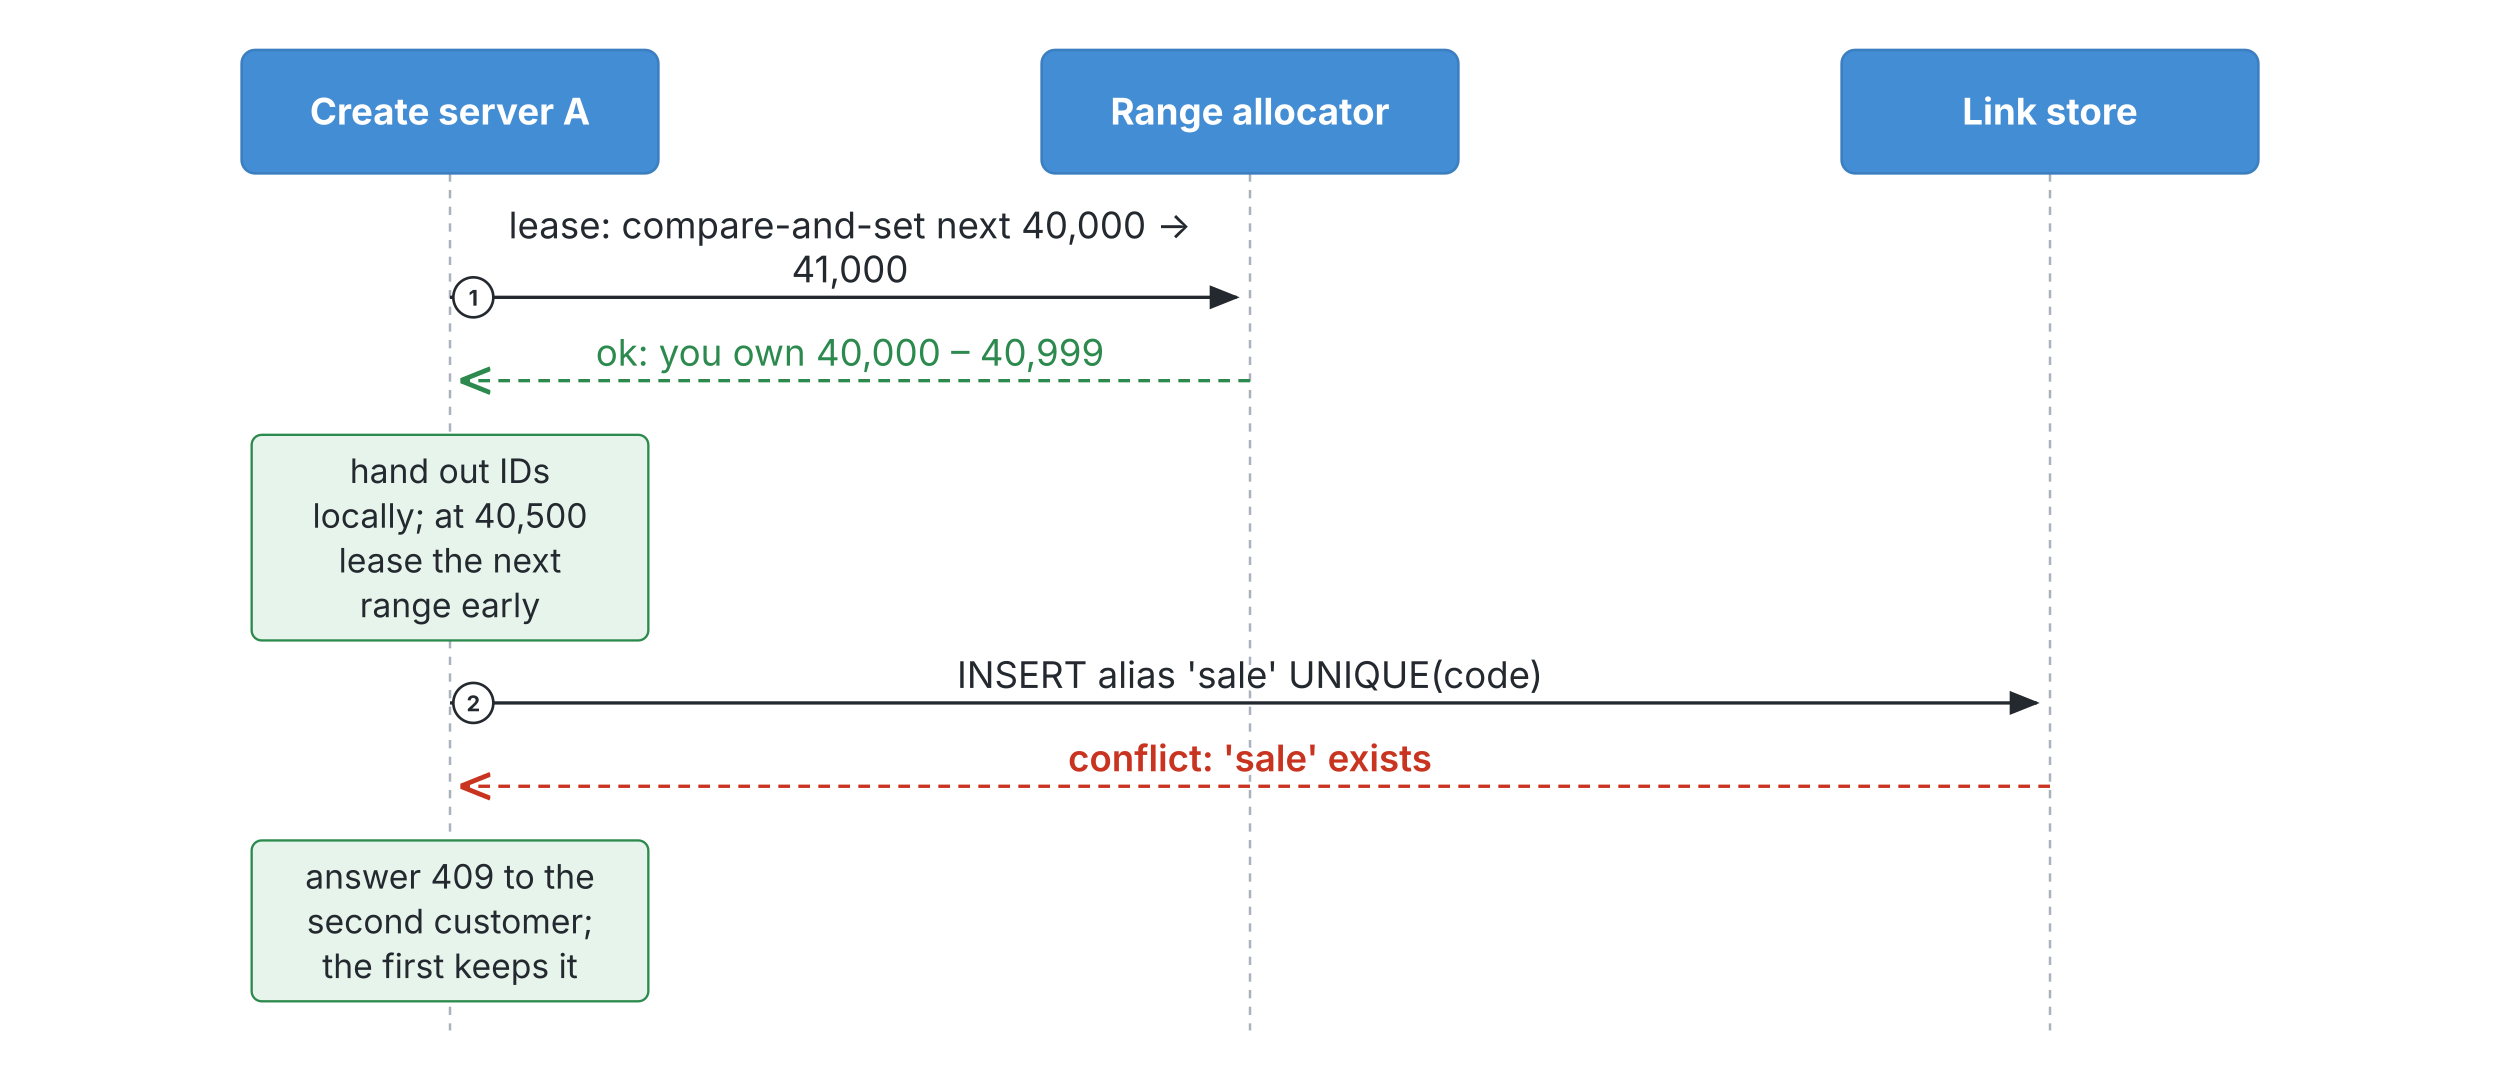
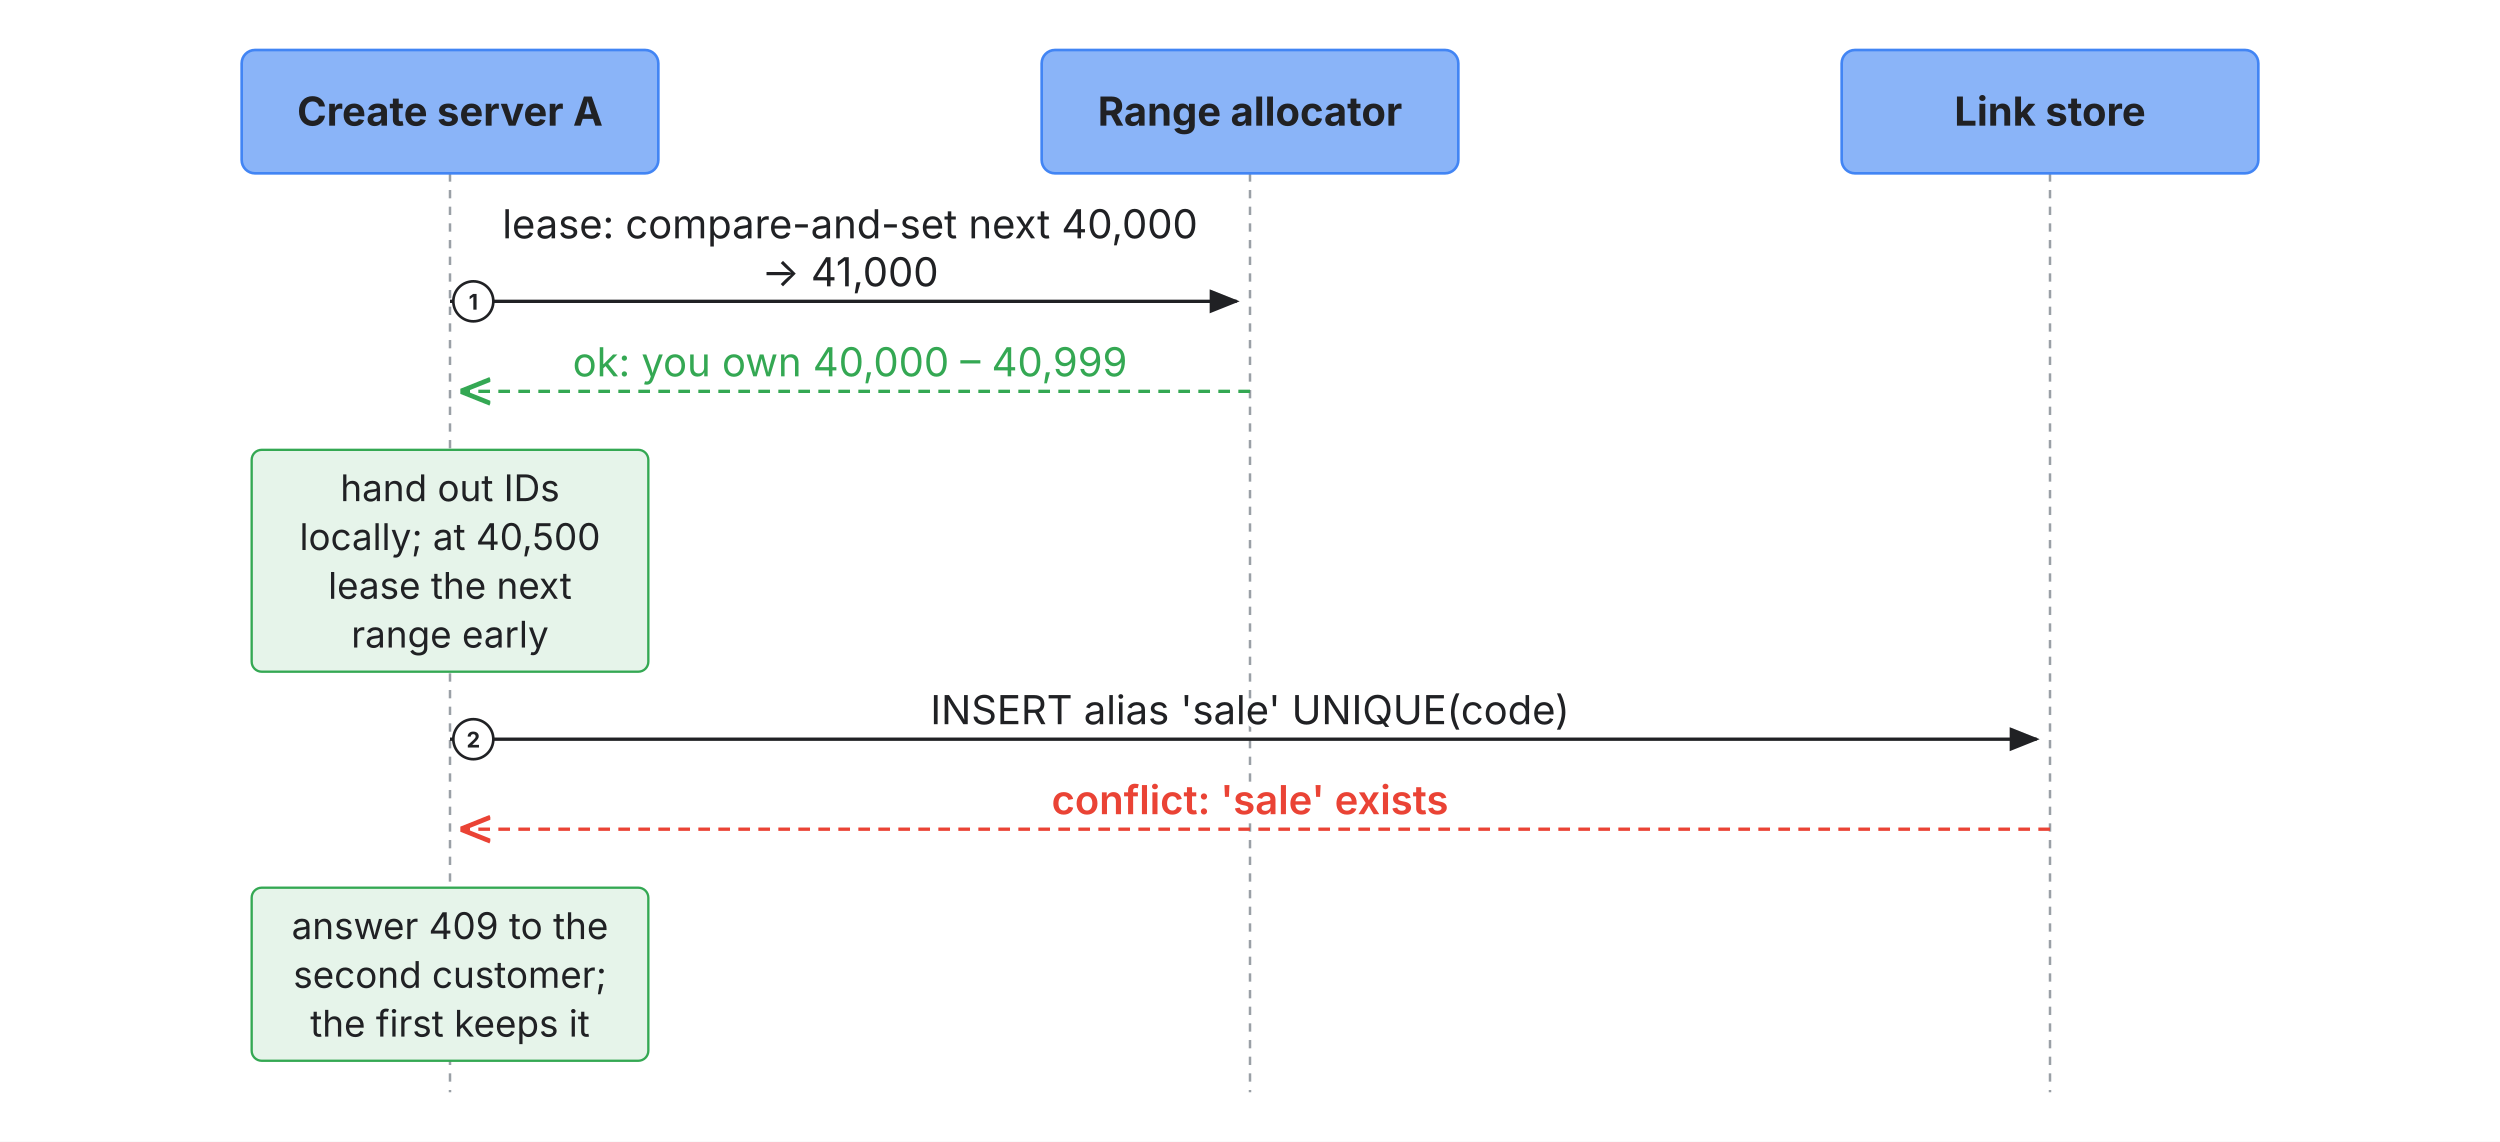
- <svg xmlns="http://www.w3.org/2000/svg" class="seq" viewBox="0 0 1500 648" width="1500" height="648">
+ <svg xmlns="http://www.w3.org/2000/svg" class="seq" viewBox="0 0 1500 685" width="1500" height="685">
  <defs>
-     <marker id="sq-f-24292f" viewBox="0 0 10 10" refX="9" refY="5" markerWidth="9" markerHeight="9" orient="auto">
-       <path d="M0,1 L10,5 L0,9 z" fill="#24292f" />
+     <marker id="sq-f-202124" viewBox="0 0 10 10" refX="9" refY="5" markerWidth="9" markerHeight="9" orient="auto">
+       <path d="M0,1 L10,5 L0,9 z" fill="#202124" />
    </marker>
-     <marker id="sq-o-24292f" viewBox="0 0 10 10" refX="9" refY="5" markerWidth="9" markerHeight="9" orient="auto">
-       <path d="M0,1 L10,5 L0,9" fill="none" stroke="#24292f" stroke-width="1.6" />
+     <marker id="sq-o-202124" viewBox="0 0 10 10" refX="9" refY="5" markerWidth="9" markerHeight="9" orient="auto">
+       <path d="M0,1 L10,5 L0,9" fill="none" stroke="#202124" stroke-width="1.6" />
    </marker>
-     <marker id="sq-f-2d8a4e" viewBox="0 0 10 10" refX="9" refY="5" markerWidth="9" markerHeight="9" orient="auto">
-       <path d="M0,1 L10,5 L0,9 z" fill="#2d8a4e" />
+     <marker id="sq-f-34a853" viewBox="0 0 10 10" refX="9" refY="5" markerWidth="9" markerHeight="9" orient="auto">
+       <path d="M0,1 L10,5 L0,9 z" fill="#34a853" />
    </marker>
-     <marker id="sq-o-2d8a4e" viewBox="0 0 10 10" refX="9" refY="5" markerWidth="9" markerHeight="9" orient="auto">
-       <path d="M0,1 L10,5 L0,9" fill="none" stroke="#2d8a4e" stroke-width="1.6" />
+     <marker id="sq-o-34a853" viewBox="0 0 10 10" refX="9" refY="5" markerWidth="9" markerHeight="9" orient="auto">
+       <path d="M0,1 L10,5 L0,9" fill="none" stroke="#34a853" stroke-width="1.6" />
    </marker>
-     <marker id="sq-f-c8341f" viewBox="0 0 10 10" refX="9" refY="5" markerWidth="9" markerHeight="9" orient="auto">
-       <path d="M0,1 L10,5 L0,9 z" fill="#c8341f" />
+     <marker id="sq-f-ea4335" viewBox="0 0 10 10" refX="9" refY="5" markerWidth="9" markerHeight="9" orient="auto">
+       <path d="M0,1 L10,5 L0,9 z" fill="#ea4335" />
    </marker>
-     <marker id="sq-o-c8341f" viewBox="0 0 10 10" refX="9" refY="5" markerWidth="9" markerHeight="9" orient="auto">
-       <path d="M0,1 L10,5 L0,9" fill="none" stroke="#c8341f" stroke-width="1.6" />
+     <marker id="sq-o-ea4335" viewBox="0 0 10 10" refX="9" refY="5" markerWidth="9" markerHeight="9" orient="auto">
+       <path d="M0,1 L10,5 L0,9" fill="none" stroke="#ea4335" stroke-width="1.6" />
    </marker>
  </defs>
-   <rect width="1500" height="648" fill="#ffffff" />
-   <line x1="270.0" y1="104" x2="270.0" y2="618.28" stroke="#aab3bd" stroke-width="1.5" stroke-dasharray="5 5" />
-   <rect x="145.0" y="30" width="250" height="74" rx="8" fill="#438dd5" stroke="#3c7fc0" stroke-width="1.6" />
-   <text x="270.0" y="74.7" text-anchor="middle" font-family="Inter, Helvetica, Arial, sans-serif" font-size="22" font-weight="700" fill="#ffffff">Create server A</text>
-   <line x1="750.0" y1="104" x2="750.0" y2="618.28" stroke="#aab3bd" stroke-width="1.5" stroke-dasharray="5 5" />
-   <rect x="625.0" y="30" width="250" height="74" rx="8" fill="#438dd5" stroke="#3c7fc0" stroke-width="1.6" />
-   <text x="750.0" y="74.7" text-anchor="middle" font-family="Inter, Helvetica, Arial, sans-serif" font-size="22" font-weight="700" fill="#ffffff">Range allocator</text>
-   <line x1="1230.0" y1="104" x2="1230.0" y2="618.28" stroke="#aab3bd" stroke-width="1.5" stroke-dasharray="5 5" />
-   <rect x="1105.0" y="30" width="250" height="74" rx="8" fill="#438dd5" stroke="#3c7fc0" stroke-width="1.6" />
-   <text x="1230.0" y="74.7" text-anchor="middle" font-family="Inter, Helvetica, Arial, sans-serif" font-size="22" font-weight="700" fill="#ffffff">Link store</text>
-   <line x1="270.0" y1="178.4" x2="742.0" y2="178.4" stroke="#24292f" stroke-width="2" marker-end="url(#sq-f-24292f)" />
-   <circle cx="284.0" cy="178.4" r="12" fill="#ffffff" stroke="#24292f" stroke-width="1.6" />
-   <text x="284.0" y="183.4" text-anchor="middle" font-family="Inter, Helvetica, Arial, sans-serif" font-size="13" font-weight="700" fill="#24292f">1</text>
-   <text x="510.0" y="143.0" text-anchor="middle" font-family="Inter, Helvetica, Arial, sans-serif" font-size="22" fill="#24292f" font-weight="400" paint-order="stroke" stroke="#ffffff" stroke-width="5" stroke-linejoin="round">lease: compare-and-set next 40,000 →</text>
-   <text x="510.0" y="169.4" text-anchor="middle" font-family="Inter, Helvetica, Arial, sans-serif" font-size="22" fill="#24292f" font-weight="400" paint-order="stroke" stroke="#ffffff" stroke-width="5" stroke-linejoin="round">41,000</text>
-   <line x1="750.0" y1="228.4" x2="278.0" y2="228.4" stroke="#2d8a4e" stroke-width="2" stroke-dasharray="7 5" marker-end="url(#sq-o-2d8a4e)" />
-   <text x="510.0" y="219.4" text-anchor="middle" font-family="Inter, Helvetica, Arial, sans-serif" font-size="22" fill="#2d8a4e" font-weight="400" paint-order="stroke" stroke="#ffffff" stroke-width="5" stroke-linejoin="round">ok: you own 40,000 – 40,999</text>
-   <rect x="151.0" y="260.9" width="238.0" height="123.36" rx="6" fill="#e7f4ec" stroke="#2d8a4e" stroke-width="1.4" />
-   <text x="270.0" y="289.8" text-anchor="middle" font-family="Inter, Helvetica, Arial, sans-serif" font-size="20.2" fill="#24292f">hand out IDs</text>
-   <text x="270.0" y="316.64" text-anchor="middle" font-family="Inter, Helvetica, Arial, sans-serif" font-size="20.2" fill="#24292f">locally; at 40,500</text>
-   <text x="270.0" y="343.48" text-anchor="middle" font-family="Inter, Helvetica, Arial, sans-serif" font-size="20.2" fill="#24292f">lease the next</text>
-   <text x="270.0" y="370.32" text-anchor="middle" font-family="Inter, Helvetica, Arial, sans-serif" font-size="20.2" fill="#24292f">range early</text>
-   <line x1="270.0" y1="421.76" x2="1222.0" y2="421.76" stroke="#24292f" stroke-width="2" marker-end="url(#sq-f-24292f)" />
-   <circle cx="284.0" cy="421.76" r="12" fill="#ffffff" stroke="#24292f" stroke-width="1.6" />
-   <text x="284.0" y="426.76" text-anchor="middle" font-family="Inter, Helvetica, Arial, sans-serif" font-size="13" font-weight="700" fill="#24292f">2</text>
-   <text x="750.0" y="412.76" text-anchor="middle" font-family="Inter, Helvetica, Arial, sans-serif" font-size="22" fill="#24292f" font-weight="400" paint-order="stroke" stroke="#ffffff" stroke-width="5" stroke-linejoin="round">INSERT alias 'sale' UNIQUE(code)</text>
-   <line x1="1230.0" y1="471.76" x2="278.0" y2="471.76" stroke="#c8341f" stroke-width="2" stroke-dasharray="7 5" marker-end="url(#sq-o-c8341f)" />
-   <text x="750.0" y="462.76" text-anchor="middle" font-family="Inter, Helvetica, Arial, sans-serif" font-size="22" fill="#c8341f" font-weight="600" paint-order="stroke" stroke="#ffffff" stroke-width="5" stroke-linejoin="round">conflict: 'sale' exists</text>
-   <rect x="151.0" y="504.26" width="238.0" height="96.52" rx="6" fill="#e7f4ec" stroke="#2d8a4e" stroke-width="1.4" />
-   <text x="270.0" y="533.16" text-anchor="middle" font-family="Inter, Helvetica, Arial, sans-serif" font-size="20.2" fill="#24292f">answer 409 to the</text>
-   <text x="270.0" y="560.0" text-anchor="middle" font-family="Inter, Helvetica, Arial, sans-serif" font-size="20.2" fill="#24292f">second customer;</text>
-   <text x="270.0" y="586.84" text-anchor="middle" font-family="Inter, Helvetica, Arial, sans-serif" font-size="20.2" fill="#24292f">the first keeps it</text>
+   <rect width="1500" height="685" fill="#ffffff" />
+   <g data-k="p:a">
+     <line x1="270.0" y1="104" x2="270.0" y2="655.36" stroke="#9aa0a6" stroke-width="1.5" stroke-dasharray="5 5" />
+     <rect x="145.0" y="30" width="250" height="74" rx="8" fill="#8ab4f8" stroke="#4285f4" stroke-width="1.6" />
+     <text x="270.0" y="75.4" text-anchor="middle" font-family="Inter, Roboto, sans-serif" font-size="24" font-weight="700" fill="#202124">Create server A</text>
+   </g>
+   <g data-k="p:al">
+     <line x1="750.0" y1="104" x2="750.0" y2="655.36" stroke="#9aa0a6" stroke-width="1.5" stroke-dasharray="5 5" />
+     <rect x="625.0" y="30" width="250" height="74" rx="8" fill="#8ab4f8" stroke="#4285f4" stroke-width="1.6" />
+     <text x="750.0" y="75.4" text-anchor="middle" font-family="Inter, Roboto, sans-serif" font-size="24" font-weight="700" fill="#202124">Range allocator</text>
+   </g>
+   <g data-k="p:db">
+     <line x1="1230.0" y1="104" x2="1230.0" y2="655.36" stroke="#9aa0a6" stroke-width="1.5" stroke-dasharray="5 5" />
+     <rect x="1105.0" y="30" width="250" height="74" rx="8" fill="#8ab4f8" stroke="#4285f4" stroke-width="1.6" />
+     <text x="1230.0" y="75.4" text-anchor="middle" font-family="Inter, Roboto, sans-serif" font-size="24" font-weight="700" fill="#202124">Link store</text>
+   </g>
+   <g data-k="s:0">
+     <line x1="270.0" y1="180.8" x2="742.0" y2="180.8" stroke="#202124" stroke-width="2" marker-end="url(#sq-f-202124)" />
+     <circle cx="284.0" cy="180.8" r="12" fill="#ffffff" stroke="#202124" stroke-width="1.6" />
+     <text x="284.0" y="185.8" text-anchor="middle" font-family="Inter, Roboto, sans-serif" font-size="13" font-weight="700" fill="#202124">1</text>
+     <text x="510.0" y="143.0" text-anchor="middle" font-family="Inter, Roboto, sans-serif" font-size="24" fill="#202124" font-weight="400" paint-order="stroke" stroke="#ffffff" stroke-width="5" stroke-linejoin="round">lease: compare-and-set next 40,000</text>
+     <text x="510.0" y="171.8" text-anchor="middle" font-family="Inter, Roboto, sans-serif" font-size="24" fill="#202124" font-weight="400" paint-order="stroke" stroke="#ffffff" stroke-width="5" stroke-linejoin="round">→ 41,000</text>
+   </g>
+   <g data-k="s:1">
+     <line x1="750.0" y1="234.8" x2="278.0" y2="234.8" stroke="#34a853" stroke-width="2" stroke-dasharray="7 5" marker-end="url(#sq-o-34a853)" />
+     <text x="510.0" y="225.8" text-anchor="middle" font-family="Inter, Roboto, sans-serif" font-size="24" fill="#34a853" font-weight="400" paint-order="stroke" stroke="#ffffff" stroke-width="5" stroke-linejoin="round">ok: you own 40,000 – 40,999</text>
+   </g>
+   <g data-k="s:2">
+     <rect x="151.0" y="269.9" width="238.0" height="133.12" rx="6" fill="#e6f4ea" stroke="#34a853" stroke-width="1.4" />
+     <text x="270.0" y="300.7" text-anchor="middle" font-family="Inter, Roboto, sans-serif" font-size="22.1" fill="#202124">hand out IDs</text>
+     <text x="270.0" y="329.98" text-anchor="middle" font-family="Inter, Roboto, sans-serif" font-size="22.1" fill="#202124">locally; at 40,500</text>
+     <text x="270.0" y="359.26" text-anchor="middle" font-family="Inter, Roboto, sans-serif" font-size="22.1" fill="#202124">lease the next</text>
+     <text x="270.0" y="388.54" text-anchor="middle" font-family="Inter, Roboto, sans-serif" font-size="22.1" fill="#202124">range early</text>
+   </g>
+   <g data-k="s:3">
+     <line x1="270.0" y1="443.52" x2="1222.0" y2="443.52" stroke="#202124" stroke-width="2" marker-end="url(#sq-f-202124)" />
+     <circle cx="284.0" cy="443.52" r="12" fill="#ffffff" stroke="#202124" stroke-width="1.6" />
+     <text x="284.0" y="448.52" text-anchor="middle" font-family="Inter, Roboto, sans-serif" font-size="13" font-weight="700" fill="#202124">2</text>
+     <text x="750.0" y="434.52" text-anchor="middle" font-family="Inter, Roboto, sans-serif" font-size="24" fill="#202124" font-weight="400" paint-order="stroke" stroke="#ffffff" stroke-width="5" stroke-linejoin="round">INSERT alias 'sale' UNIQUE(code)</text>
+   </g>
+   <g data-k="s:4">
+     <line x1="1230.0" y1="497.52" x2="278.0" y2="497.52" stroke="#ea4335" stroke-width="2" stroke-dasharray="7 5" marker-end="url(#sq-o-ea4335)" />
+     <text x="750.0" y="488.52" text-anchor="middle" font-family="Inter, Roboto, sans-serif" font-size="24" fill="#ea4335" font-weight="600" paint-order="stroke" stroke="#ffffff" stroke-width="5" stroke-linejoin="round">conflict: 'sale' exists</text>
+   </g>
+   <g data-k="s:5">
+     <rect x="151.0" y="532.62" width="238.0" height="103.84" rx="6" fill="#e6f4ea" stroke="#34a853" stroke-width="1.4" />
+     <text x="270.0" y="563.42" text-anchor="middle" font-family="Inter, Roboto, sans-serif" font-size="22.1" fill="#202124">answer 409 to the</text>
+     <text x="270.0" y="592.7" text-anchor="middle" font-family="Inter, Roboto, sans-serif" font-size="22.1" fill="#202124">second customer;</text>
+     <text x="270.0" y="621.98" text-anchor="middle" font-family="Inter, Roboto, sans-serif" font-size="22.1" fill="#202124">the first keeps it</text>
+   </g>
</svg>
